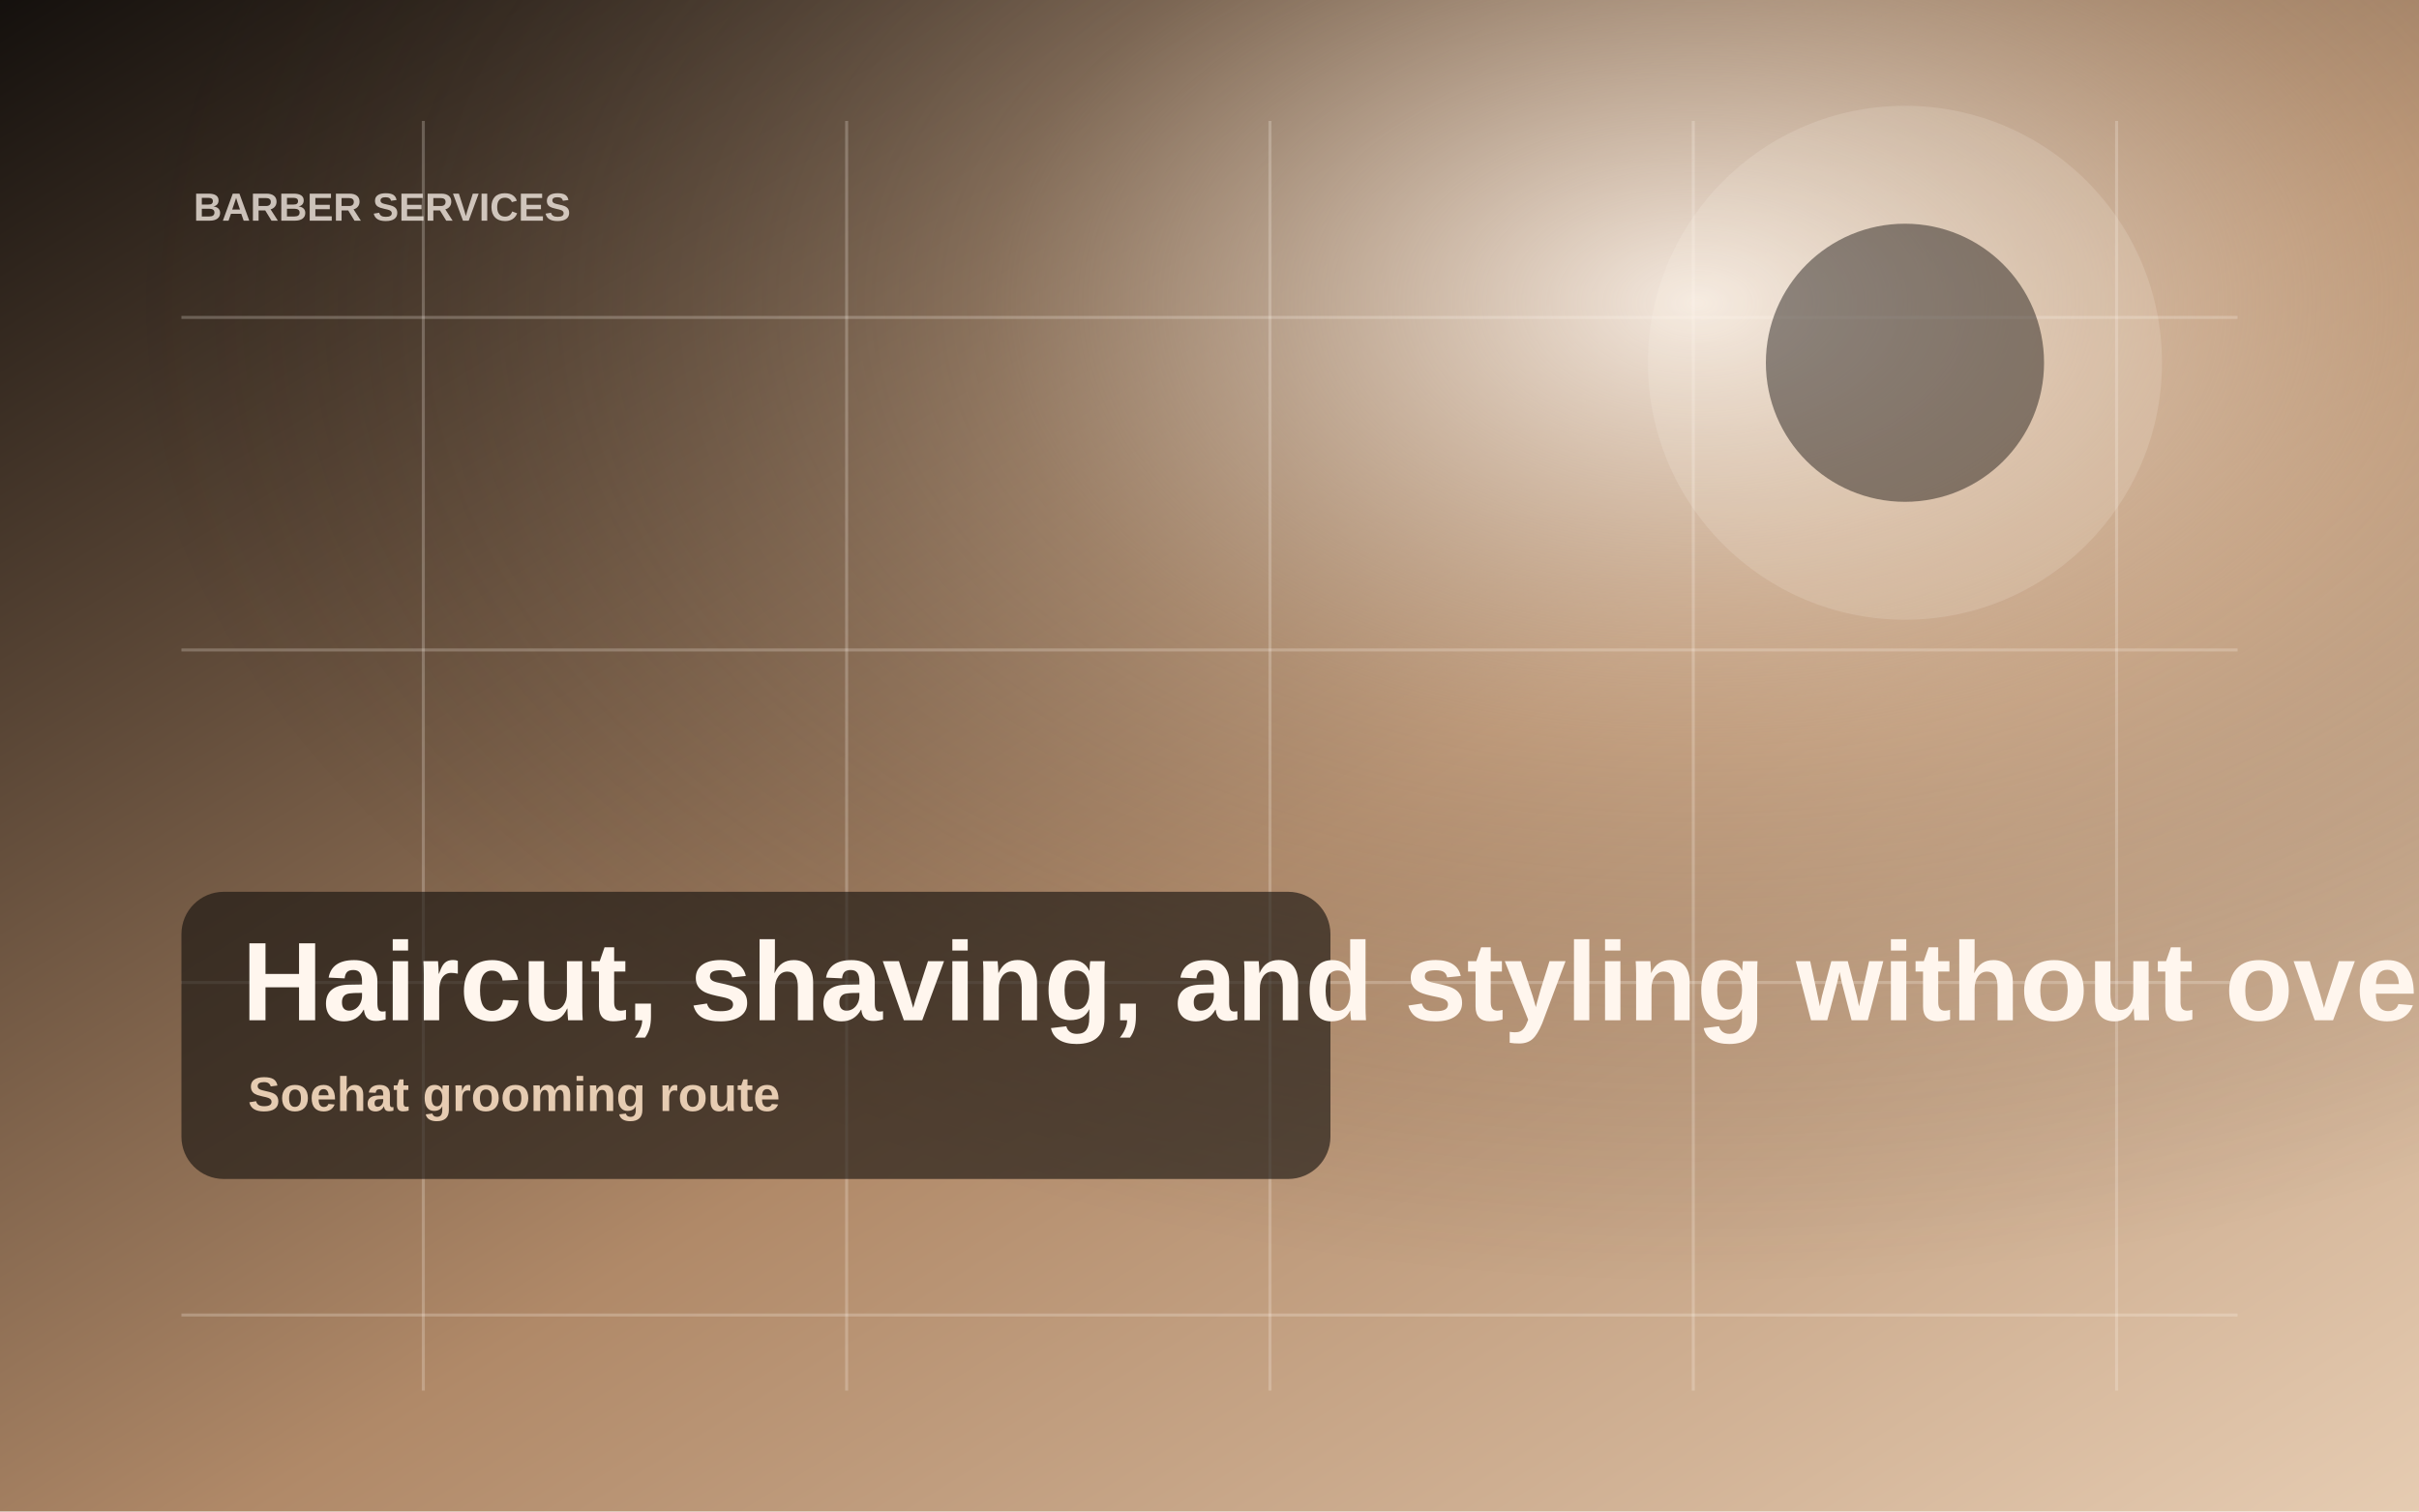
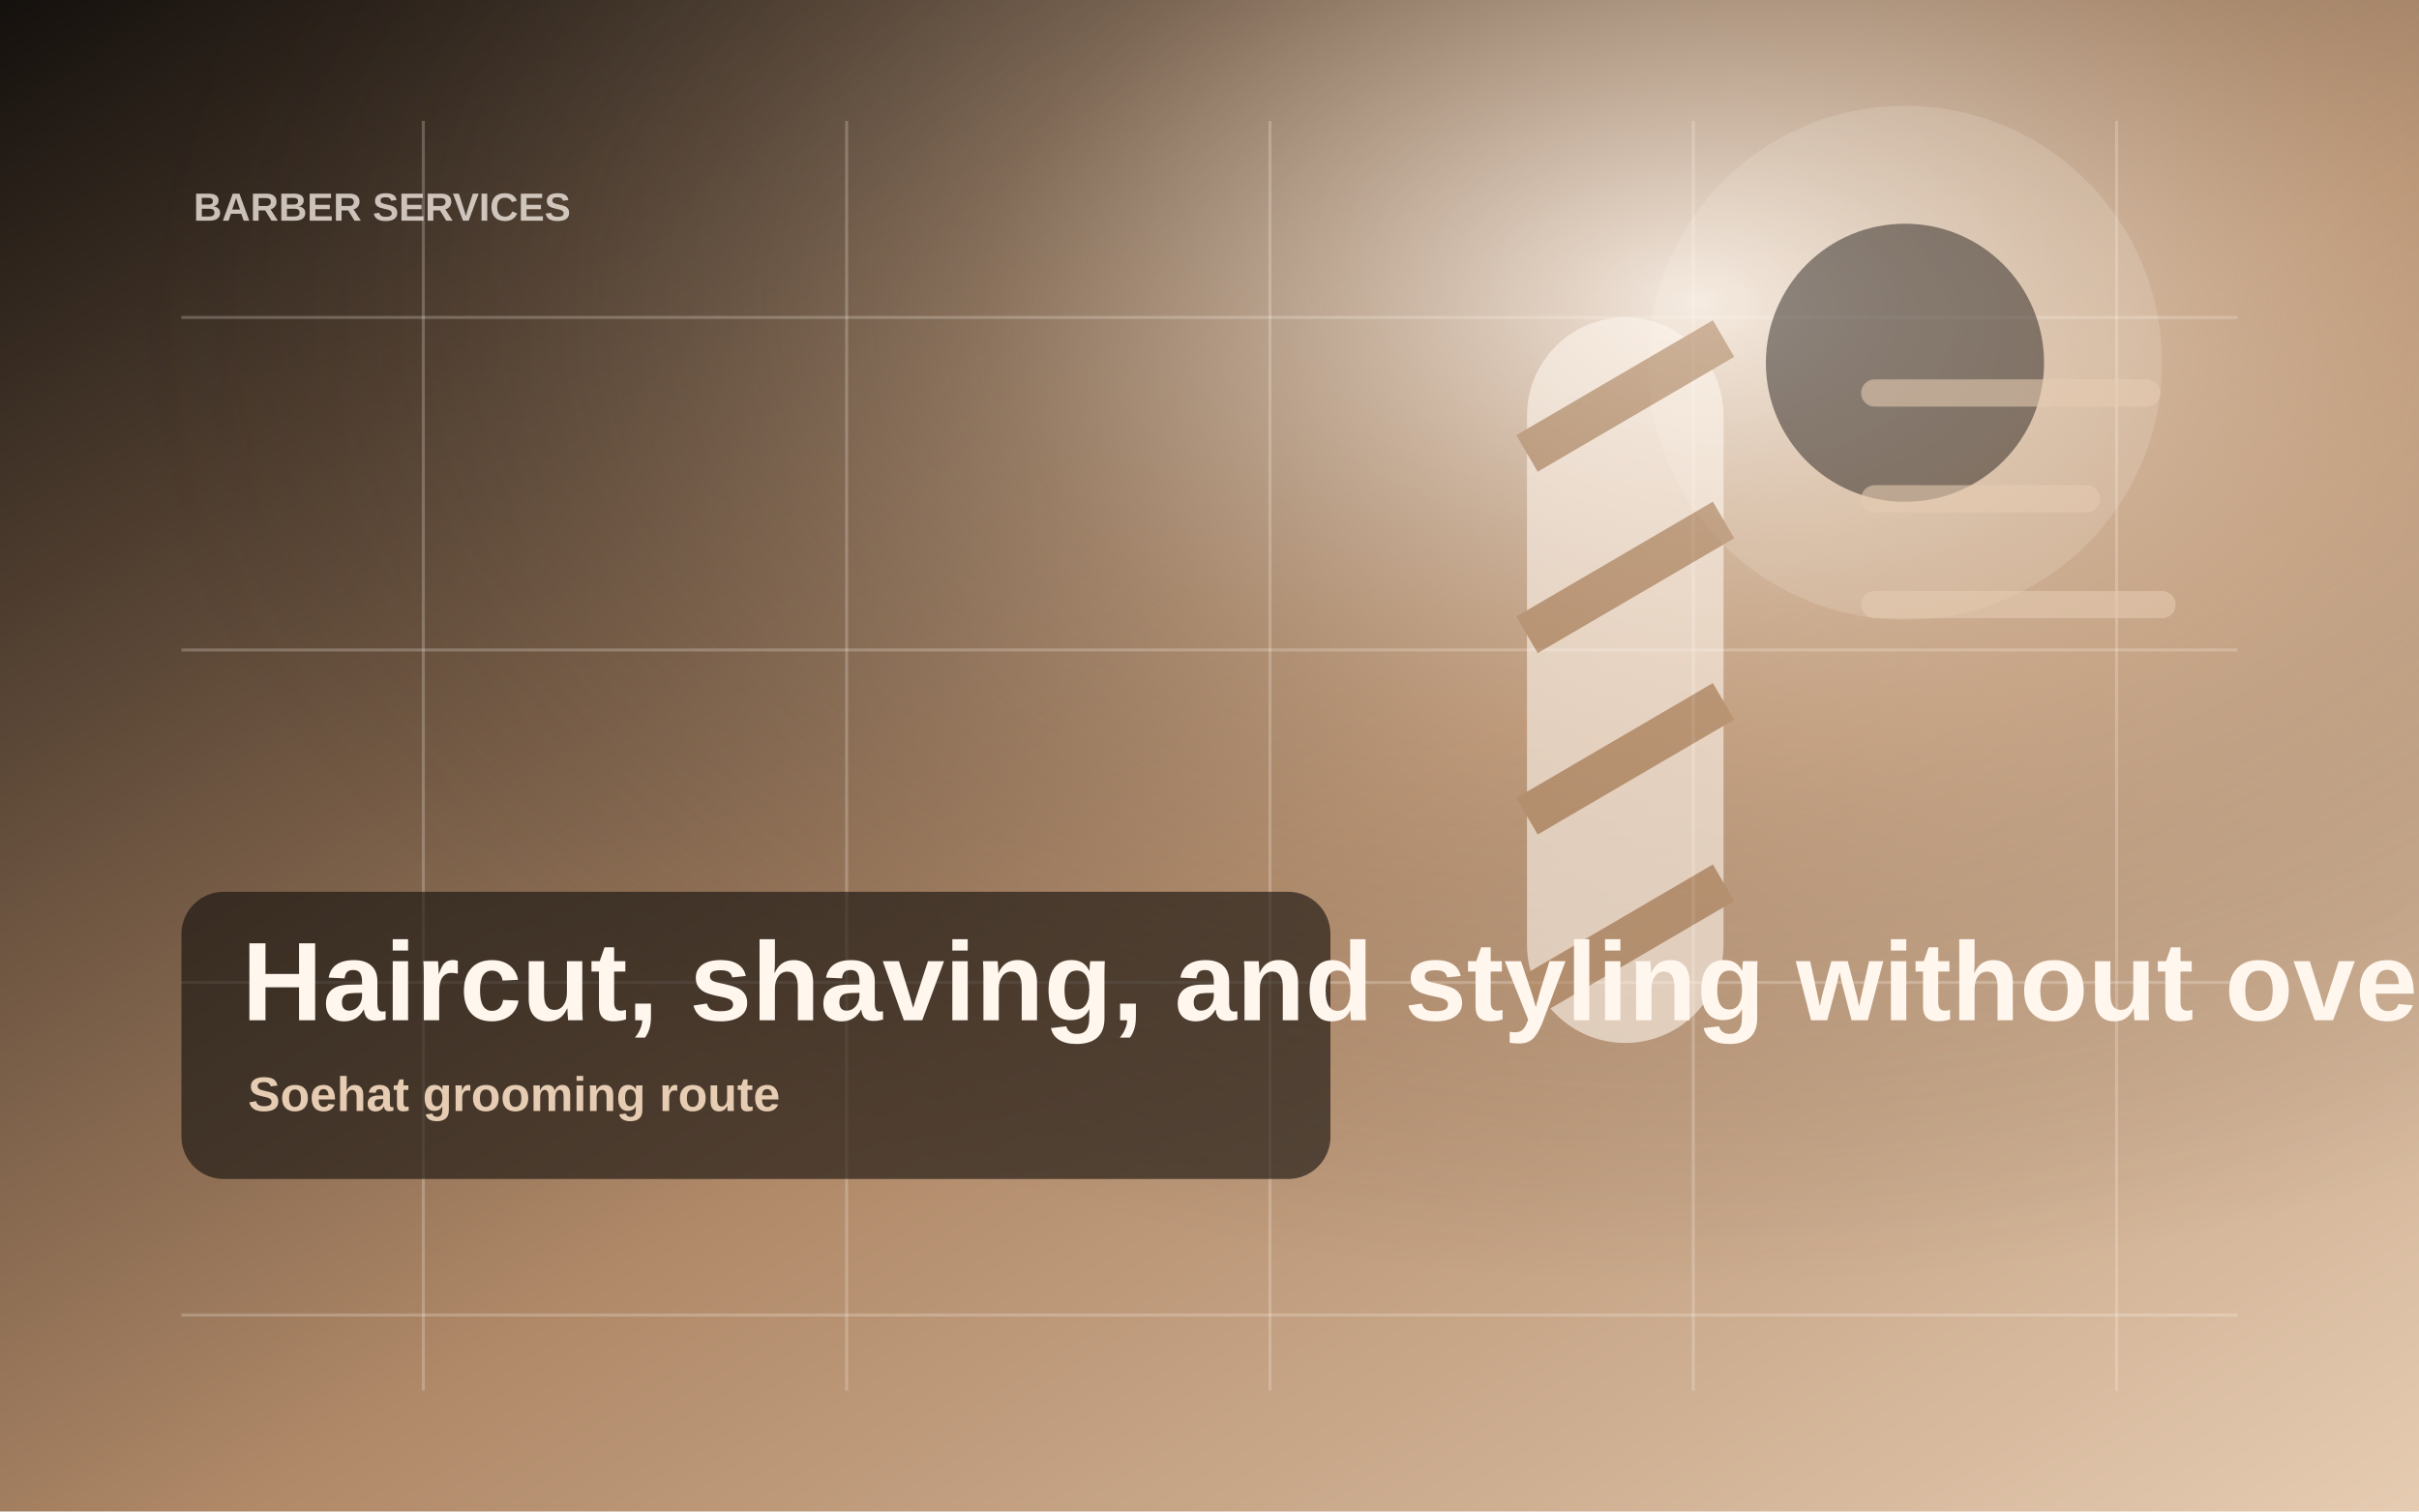
<svg xmlns="http://www.w3.org/2000/svg" width="1600" height="1000" viewBox="0 0 1600 1000" role="img" aria-label="Haircut, shaving, and styling without overexplaining.">
  <defs>
    <linearGradient id="bg" x1="0" x2="1" y1="0" y2="1">
      <stop offset="0" stop-color="#14100d" />
      <stop offset="0.55" stop-color="#b08968" />
      <stop offset="1" stop-color="#e6ccb2" />
    </linearGradient>
    <radialGradient id="glow" cx="70%" cy="20%" r="65%">
      <stop offset="0" stop-color="#fff6ee" stop-opacity=".9" />
      <stop offset=".45" stop-color="#e6ccb2" stop-opacity=".25" />
      <stop offset="1" stop-color="#14100d" stop-opacity="0" />
    </radialGradient>
  </defs>
  <rect width="1600" height="1000" fill="url(#bg)" />
  <rect width="1600" height="1000" fill="url(#glow)" />
  <g fill="none" stroke="#fff6ee" stroke-opacity=".24" stroke-width="2">
    <path d="M120 210 H1480 M120 430 H1480 M120 650 H1480 M120 870 H1480" />
    <path d="M280 80 V920 M560 80 V920 M840 80 V920 M1120 80 V920 M1400 80 V920" />
  </g>
  <circle cx="1260" cy="240" r="170" fill="#fff6ee" opacity=".16" />
  <circle cx="1260" cy="240" r="92" fill="#14100d" opacity=".45" />
+   <g opacity=".58">
+     <rect x="1010" y="210" width="130" height="480" rx="65" fill="#fff6ee" />
+     <path d="M1010 300l130-76M1010 420l130-76M1010 540l130-76M1010 660l130-76" stroke="#b08968" stroke-width="28" />
+     <path d="M1240 260h180M1240 330h140M1240 400h190" stroke="#e6ccb2" stroke-width="18" stroke-linecap="round" />
+   </g>
  <rect x="120" y="590" width="760" height="190" rx="28" fill="#14100d" opacity=".62" />
  <text x="160" y="675" font-family="Arial, Helvetica, sans-serif" font-size="74" font-weight="900" fill="#fff6ee">Haircut, shaving, and styling without overexplaining.</text>
  <text x="164" y="735" font-family="Arial, Helvetica, sans-serif" font-size="32" font-weight="700" fill="#e6ccb2">Soehat grooming route</text>
  <text x="128" y="146" font-family="Arial, Helvetica, sans-serif" font-size="26" font-weight="800" fill="#fff6ee" opacity=".74">BARBER SERVICES</text>
</svg>
